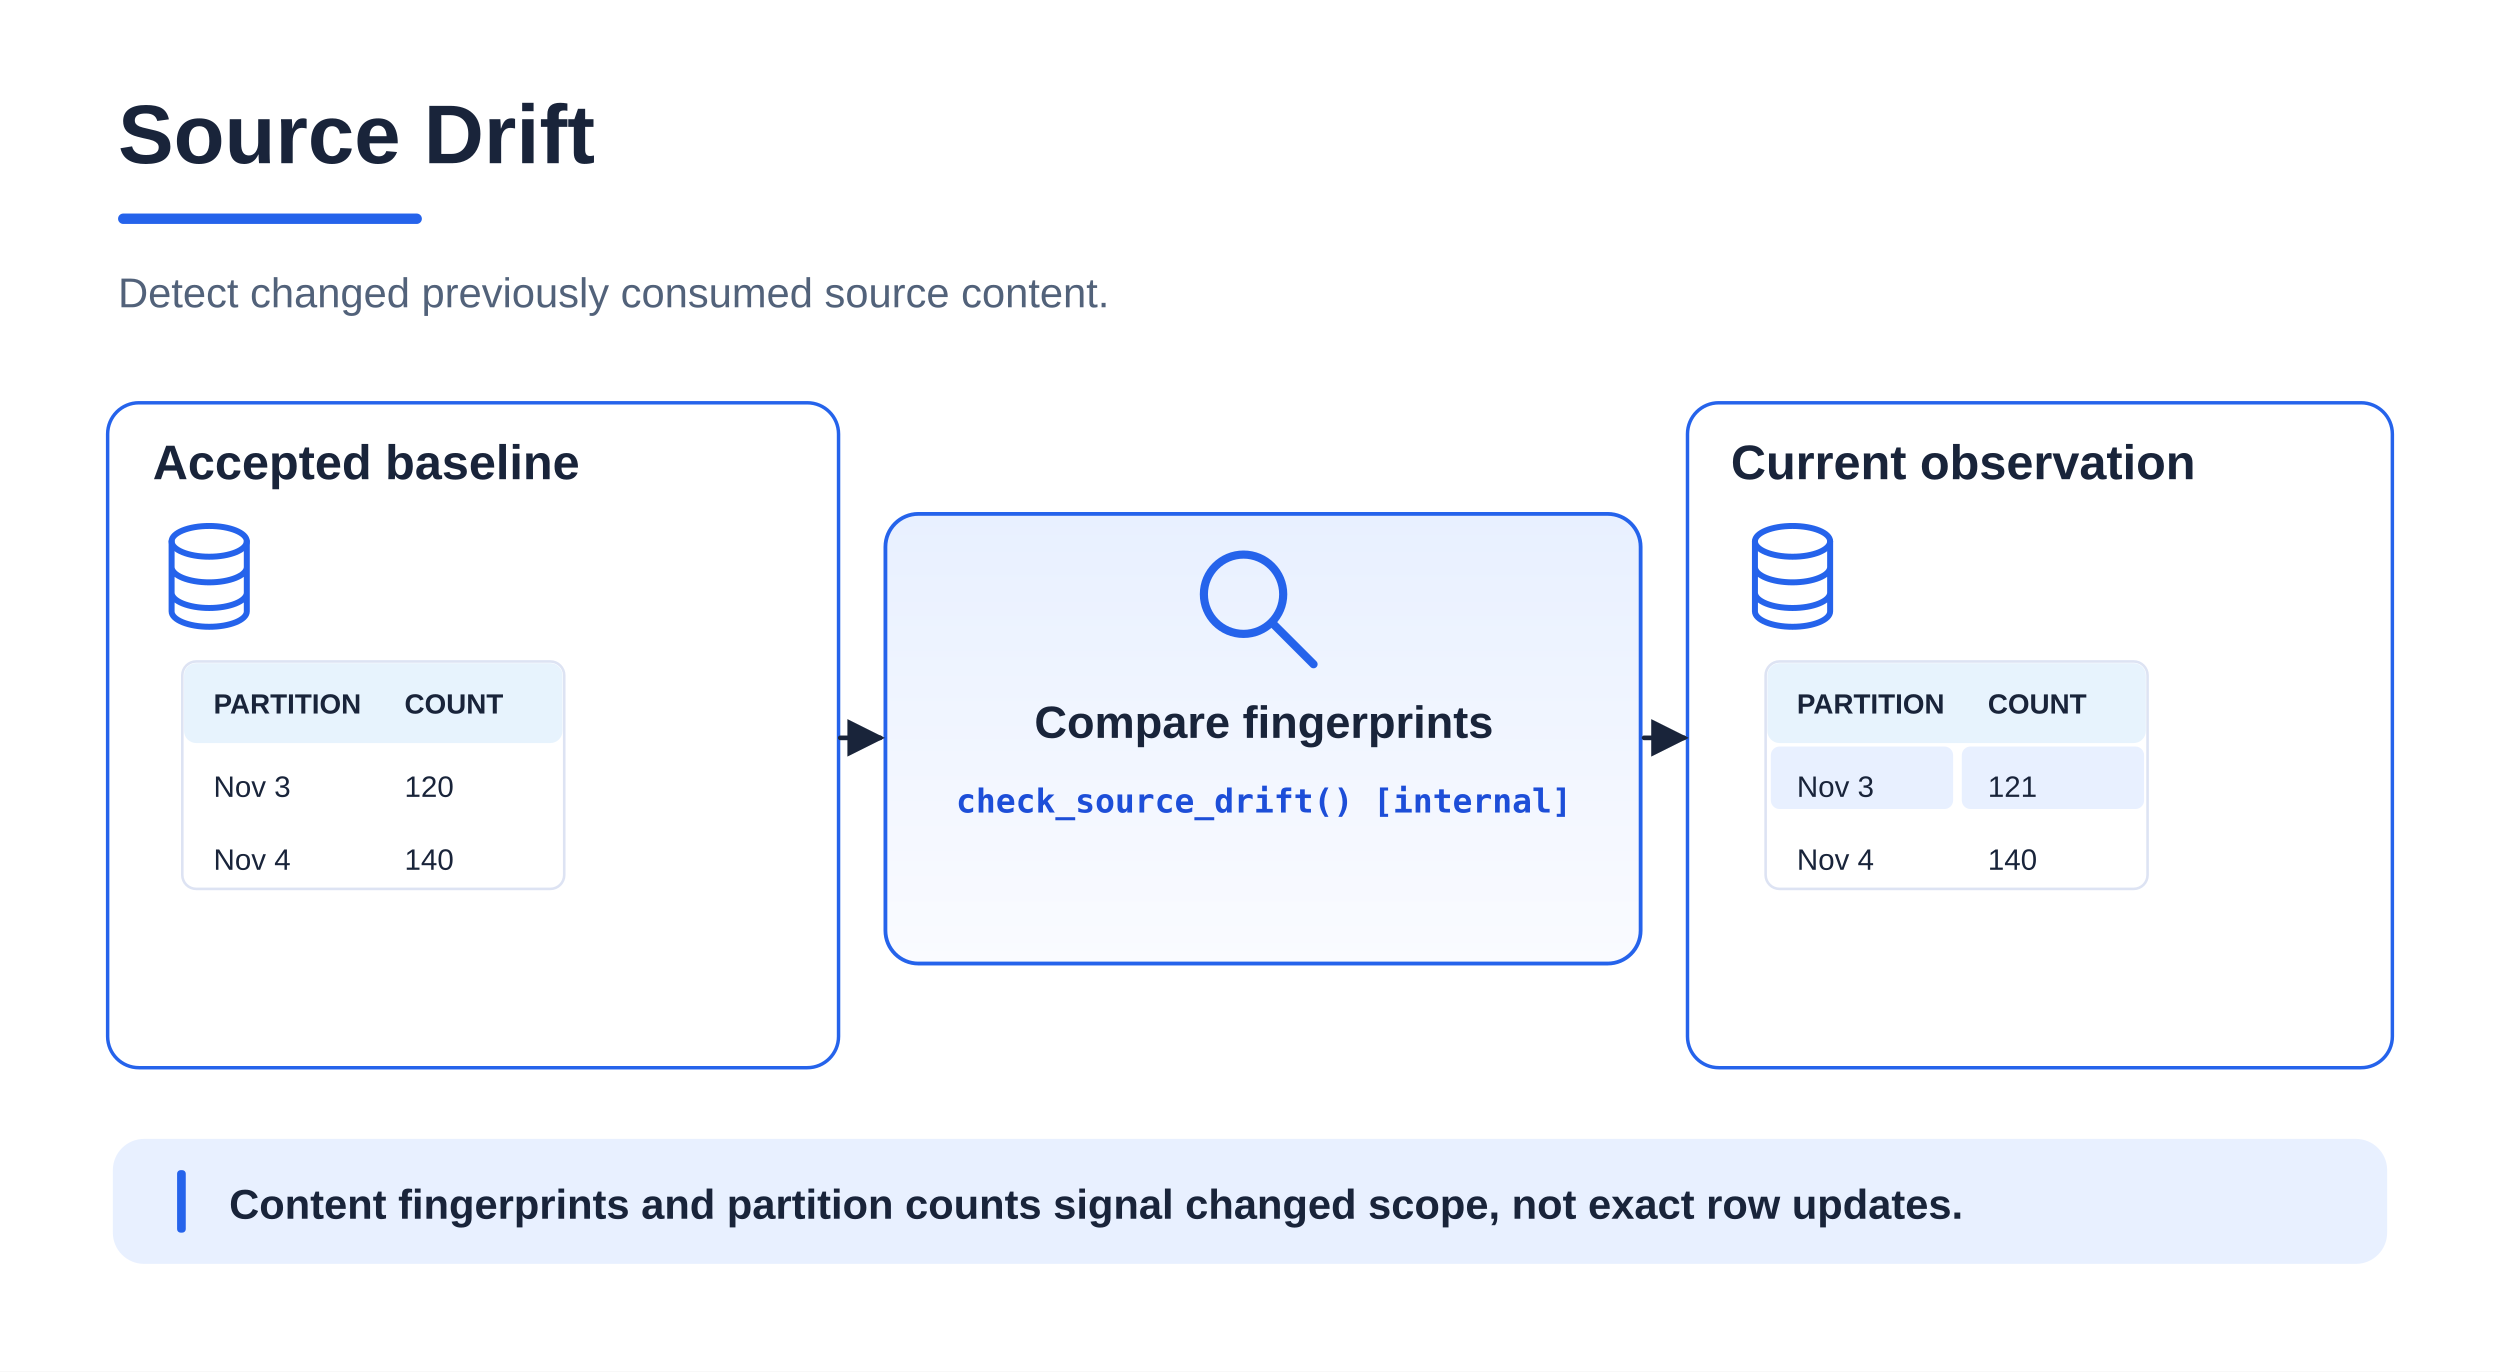
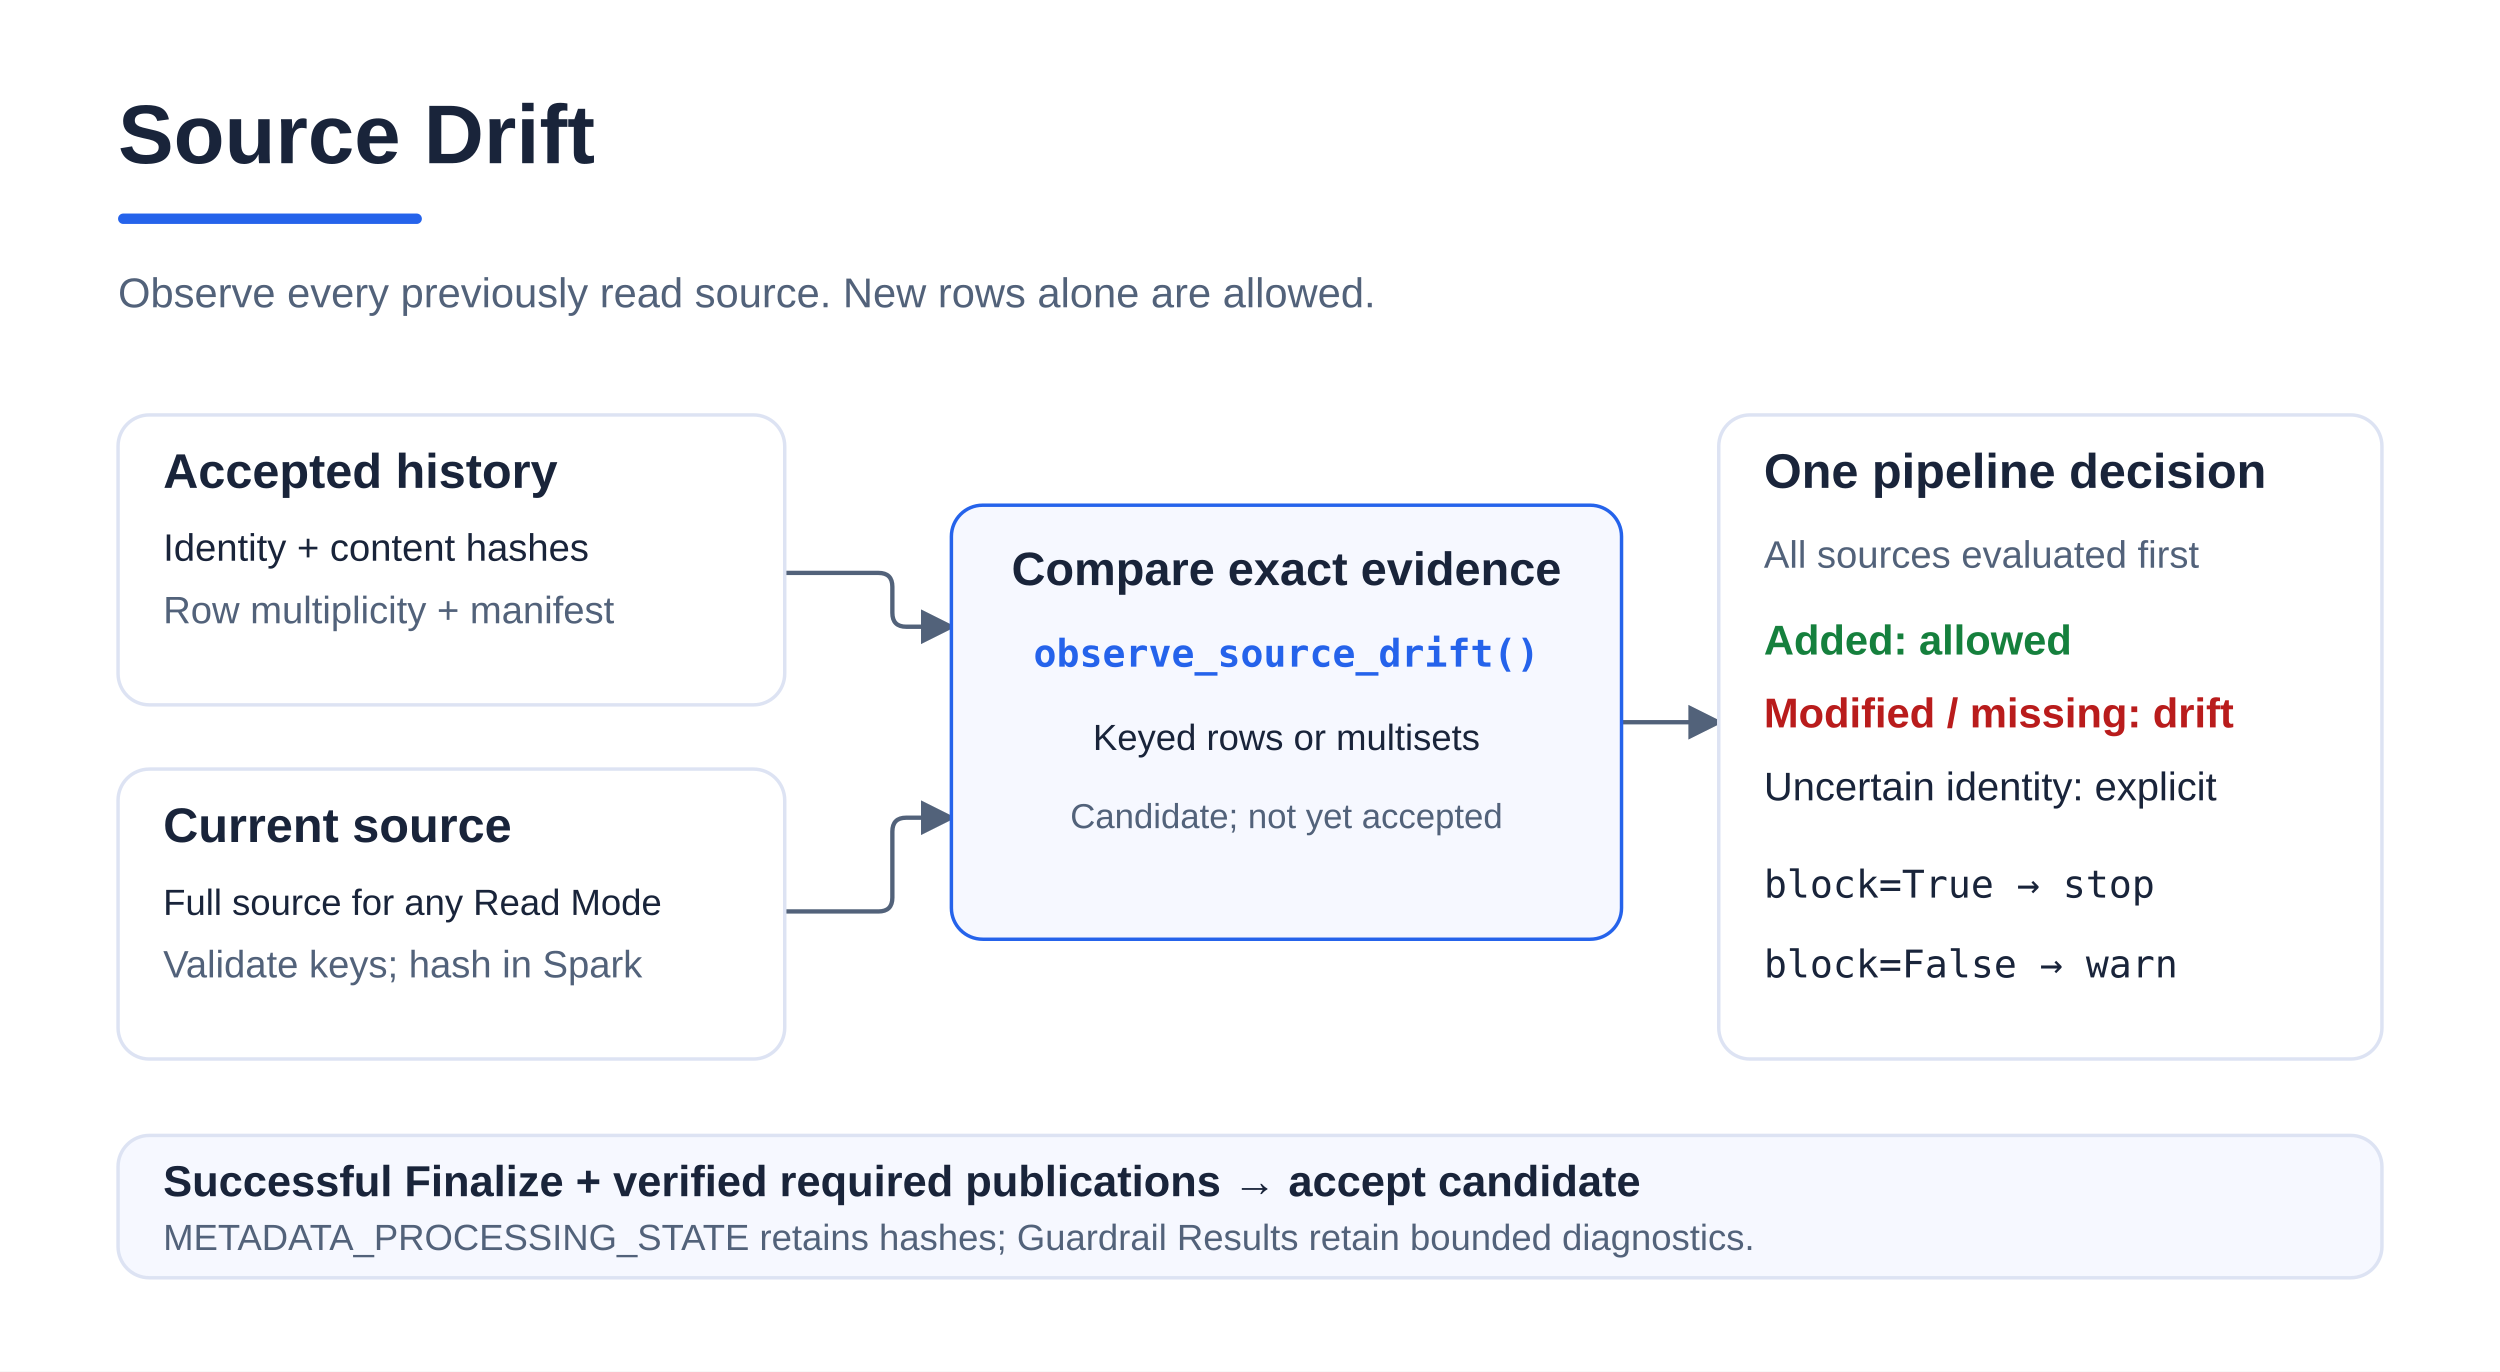
- <svg xmlns="http://www.w3.org/2000/svg" width="1440" height="790" viewBox="0 0 1440 790" role="img" aria-label="Source Drift">
+ <svg xmlns="http://www.w3.org/2000/svg" width="1440" height="790" viewBox="0 0 1440 790" role="img" aria-labelledby="title desc">
  <defs>
-     <linearGradient id="accent">
-       <stop offset="0%" stop-color="#2563EB" />
-       <stop offset="55%" stop-color="#2563EB" />
-       <stop offset="100%" stop-color="#2563EB" />
-     </linearGradient>
-     <linearGradient id="bl" x2="0" y2="1">
-       <stop offset="0%" stop-color="#E8F0FF" />
-       <stop offset="100%" stop-color="#FAFBFF" />
-     </linearGradient>
-     <linearGradient id="gr" x2="0" y2="1">
-       <stop offset="0%" stop-color="#E8F0FF" />
-       <stop offset="100%" stop-color="#FAFBFF" />
-     </linearGradient>
-     <linearGradient id="aq" x2="0" y2="1">
-       <stop offset="0%" stop-color="#E8F0FF" />
-       <stop offset="100%" stop-color="#FAFBFF" />
-     </linearGradient>
-     <marker id="ar" markerWidth="8" markerHeight="8" refX="7" refY="4" orient="auto">
-       <path d="M0 0L8 4L0 8Z" fill="#19243A" />
+     <marker id="arrow" markerWidth="8" markerHeight="8" refX="7" refY="4" orient="auto">
+       <path d="M0 0 L8 4 L0 8 Z" fill="#52627A" />
    </marker>
  </defs>
-   <rect width="1440" height="790" fill="#fff" />
-   <text x="68" y="94" fill="#19243A" font-family="Segoe UI,Arial,sans-serif" font-size="48" font-weight="700" text-anchor="start">Source Drift</text>
-   <rect x="68" y="123" width="175" height="6" rx="3" fill="url(#accent)" />
-   <text x="68" y="177" fill="#52627A" font-family="Segoe UI,Arial,sans-serif" font-size="24" font-weight="400" text-anchor="start">Detect changed previously consumed source content.</text>
-   <rect x="62" y="232" width="421" height="383" rx="18" fill="#fff" stroke="#2563EB" stroke-width="2" />
-   <text x="88" y="276" fill="#19243A" font-family="Segoe UI,Arial,sans-serif" font-size="28" font-weight="700" text-anchor="start">Accepted baseline</text>
-   <g transform="translate(89 300) scale(0.984375)" fill="none" stroke="#2563EB" stroke-width="3.5" stroke-linejoin="round" stroke-linecap="round">
-     <ellipse cx="32" cy="12" rx="22" ry="9" />
-     <path d="M10 12v15c0 5 10 9 22 9s22-4 22-9V12M10 27v15c0 5 10 9 22 9s22-4 22-9V27M10 42v11c0 5 10 9 22 9s22-4 22-9V42" />
-   </g>
-   <rect x="105" y="381" width="220" height="131" rx="8" fill="#fff" stroke="#DDE3F3" stroke-width="1.5" />
-   <rect x="106" y="382" width="218" height="46" rx="7" fill="#E7F3FD" />
-   <text x="123" y="411" fill="#19243A" font-family="Segoe UI,Arial,sans-serif" font-size="16" font-weight="700" text-anchor="start">PARTITION</text>
-   <text x="233" y="411" fill="#19243A" font-family="Segoe UI,Arial,sans-serif" font-size="16" font-weight="700" text-anchor="start">COUNT</text>
-   <text x="123" y="459" fill="#19243A" font-family="Segoe UI,Arial,sans-serif" font-size="17" font-weight="500" text-anchor="start">Nov 3</text>
-   <text x="233" y="459" fill="#19243A" font-family="Segoe UI,Arial,sans-serif" font-size="17" font-weight="500" text-anchor="start">120</text>
-   <text x="123" y="501" fill="#19243A" font-family="Segoe UI,Arial,sans-serif" font-size="17" font-weight="500" text-anchor="start">Nov 4</text>
-   <text x="233" y="501" fill="#19243A" font-family="Segoe UI,Arial,sans-serif" font-size="17" font-weight="500" text-anchor="start">140</text>
-   <rect x="510" y="296" width="435" height="259" rx="19" fill="url(#aq)" stroke="#2563EB" stroke-width="2.2" />
-   <g transform="translate(680 306) scale(1.34375)" fill="none" stroke="#2563EB" stroke-width="3.5" stroke-linejoin="round" stroke-linecap="round">
-     <circle cx="27" cy="27" r="17" />
-     <path d="m40 40 17 17" />
-   </g>
-   <text x="728" y="425" fill="#19243A" font-family="Segoe UI,Arial,sans-serif" font-size="26" font-weight="700" text-anchor="middle">Compare fingerprints</text>
-   <text x="728" y="468" fill="#1D4ED8" font-family="Cascadia Code,Consolas,monospace" font-size="19" font-weight="600" text-anchor="middle">check_source_drift() [internal]</text>
-   <rect x="972" y="232" width="406" height="383" rx="18" fill="#fff" stroke="#2563EB" stroke-width="2" />
-   <text x="997" y="276" fill="#19243A" font-family="Segoe UI,Arial,sans-serif" font-size="28" font-weight="700" text-anchor="start">Current observation</text>
-   <g transform="translate(1001 300) scale(0.984375)" fill="none" stroke="#2563EB" stroke-width="3.5" stroke-linejoin="round" stroke-linecap="round">
-     <ellipse cx="32" cy="12" rx="22" ry="9" />
-     <path d="M10 12v15c0 5 10 9 22 9s22-4 22-9V12M10 27v15c0 5 10 9 22 9s22-4 22-9V27M10 42v11c0 5 10 9 22 9s22-4 22-9V42" />
-   </g>
-   <rect x="1017" y="381" width="220" height="131" rx="8" fill="#fff" stroke="#DDE3F3" stroke-width="1.5" />
-   <rect x="1018" y="382" width="218" height="46" rx="7" fill="#E7F3FD" />
-   <text x="1035" y="411" fill="#19243A" font-family="Segoe UI,Arial,sans-serif" font-size="16" font-weight="700" text-anchor="start">PARTITION</text>
-   <text x="1145" y="411" fill="#19243A" font-family="Segoe UI,Arial,sans-serif" font-size="16" font-weight="700" text-anchor="start">COUNT</text>
-   <rect x="1020" y="430" width="105" height="36" rx="5" fill="#E8F0FF" />
-   <text x="1035" y="459" fill="#19243A" font-family="Segoe UI,Arial,sans-serif" font-size="17" font-weight="500" text-anchor="start">Nov 3</text>
-   <rect x="1130" y="430" width="105" height="36" rx="5" fill="#E8F0FF" />
-   <text x="1145" y="459" fill="#19243A" font-family="Segoe UI,Arial,sans-serif" font-size="17" font-weight="500" text-anchor="start">121</text>
-   <text x="1035" y="501" fill="#19243A" font-family="Segoe UI,Arial,sans-serif" font-size="17" font-weight="500" text-anchor="start">Nov 4</text>
-   <text x="1145" y="501" fill="#19243A" font-family="Segoe UI,Arial,sans-serif" font-size="17" font-weight="500" text-anchor="start">140</text>
-   <path d="M484 425 H507" fill="none" stroke="#19243A" stroke-width="2.7" stroke-linecap="round" marker-end="url(#ar)" />
-   <path d="M947 425 H970" fill="none" stroke="#19243A" stroke-width="2.7" stroke-linecap="round" marker-end="url(#ar)" />
-   <rect x="65" y="656" width="1310" height="72" rx="18" fill="#E8F0FF" stroke="none" stroke-width="0" />
-   <rect x="102" y="674" width="5" height="36" rx="2" fill="#2563EB" />
-   <text x="132" y="702" fill="#19243A" font-family="Segoe UI,Arial,sans-serif" font-size="24" font-weight="600" text-anchor="start">Content fingerprints and partition counts signal changed scope, not exact row updates.</text>
+   <rect width="1440" height="790" fill="#FFFFFF" />
+   <text x="68" y="94" font-family="Segoe UI,Arial,sans-serif" font-size="48" fill="#19243A" font-weight="700" text-anchor="start">Source Drift</text>
+   <rect x="68" y="123" width="175" height="6" rx="3" fill="#2563EB" />
+   <text x="68" y="177" font-family="Segoe UI,Arial,sans-serif" font-size="24" fill="#52627A" font-weight="400" text-anchor="start">Observe every previously read source. New rows alone are allowed.</text>
+   <path d="M452 330 H506 Q514 330 514 338 V353 Q514 361 522 361 H548" fill="none" stroke="#52627A" stroke-width="2.5" marker-end="url(#arrow)" />
+   <path d="M452 525 H506 Q514 525 514 517 V479 Q514 471 522 471 H548" fill="none" stroke="#52627A" stroke-width="2.5" marker-end="url(#arrow)" />
+   <path d="M934 416 H990" fill="none" stroke="#52627A" stroke-width="2.5" marker-end="url(#arrow)" />
+   <rect x="68" y="239" width="384" height="167" rx="18" fill="#FFFFFF" stroke="#DDE3F3" stroke-width="2" />
+   <text x="94" y="281" font-family="Segoe UI,Arial,sans-serif" font-size="28" fill="#19243A" font-weight="700" text-anchor="start">Accepted history</text>
+   <text x="94" y="323" font-family="Segoe UI,Arial,sans-serif" font-size="22" fill="#19243A" font-weight="400" text-anchor="start">Identity + content hashes</text>
+   <text x="94" y="359" font-family="Segoe UI,Arial,sans-serif" font-size="22" fill="#52627A" font-weight="400" text-anchor="start">Row multiplicity + manifest</text>
+   <rect x="68" y="443" width="384" height="167" rx="18" fill="#FFFFFF" stroke="#DDE3F3" stroke-width="2" />
+   <text x="94" y="485" font-family="Segoe UI,Arial,sans-serif" font-size="28" fill="#19243A" font-weight="700" text-anchor="start">Current source</text>
+   <text x="94" y="527" font-family="Segoe UI,Arial,sans-serif" font-size="21" fill="#19243A" font-weight="400" text-anchor="start">Full source for any Read Mode</text>
+   <text x="94" y="563" font-family="Segoe UI,Arial,sans-serif" font-size="22" fill="#52627A" font-weight="400" text-anchor="start">Validate keys; hash in Spark</text>
+   <rect x="548" y="291" width="386" height="250" rx="18" fill="#F6F8FF" stroke="#2563EB" stroke-width="2" />
+   <text x="741" y="337" font-family="Segoe UI,Arial,sans-serif" font-size="27" fill="#19243A" font-weight="700" text-anchor="middle">Compare exact evidence</text>
+   <text x="741" y="384" font-family="Cascadia Code,Consolas,monospace" font-size="22" fill="#2563EB" font-weight="600" text-anchor="middle">observe_source_drift()</text>
+   <text x="741" y="432" font-family="Segoe UI,Arial,sans-serif" font-size="21" fill="#19243A" font-weight="400" text-anchor="middle">Keyed rows or multisets</text>
+   <text x="741" y="477" font-family="Segoe UI,Arial,sans-serif" font-size="20" fill="#52627A" font-weight="400" text-anchor="middle">Candidate; not yet accepted</text>
+   <rect x="990" y="239" width="382" height="371" rx="18" fill="#FFFFFF" stroke="#DDE3F3" stroke-width="2" />
+   <text x="1016" y="281" font-family="Segoe UI,Arial,sans-serif" font-size="28" fill="#19243A" font-weight="700" text-anchor="start">One pipeline decision</text>
+   <text x="1016" y="327" font-family="Segoe UI,Arial,sans-serif" font-size="22" fill="#52627A" font-weight="400" text-anchor="start">All sources evaluated first</text>
+   <text x="1016" y="377" font-family="Segoe UI,Arial,sans-serif" font-size="24" fill="#15803D" font-weight="600" text-anchor="start">Added: allowed</text>
+   <text x="1016" y="419" font-family="Segoe UI,Arial,sans-serif" font-size="24" fill="#B91C1C" font-weight="600" text-anchor="start">Modified / missing: drift</text>
+   <text x="1016" y="461" font-family="Segoe UI,Arial,sans-serif" font-size="23" fill="#19243A" font-weight="400" text-anchor="start">Uncertain identity: explicit</text>
+   <text x="1016" y="517" font-family="Cascadia Code,Consolas,monospace" font-size="22" fill="#19243A" font-weight="400" text-anchor="start">block=True  →  stop</text>
+   <text x="1016" y="563" font-family="Cascadia Code,Consolas,monospace" font-size="22" fill="#19243A" font-weight="400" text-anchor="start">block=False →  warn</text>
+   <rect x="68" y="654" width="1304" height="82" rx="18" fill="#F6F8FF" stroke="#DDE3F3" stroke-width="2" />
+   <text x="94" y="689" font-family="Segoe UI,Arial,sans-serif" font-size="25" fill="#19243A" font-weight="600" text-anchor="start">Successful Finalize + verified required publications → accept candidate</text>
+   <text x="94" y="720" font-family="Segoe UI,Arial,sans-serif" font-size="21" fill="#52627A" font-weight="400" text-anchor="start">METADATA_PROCESSING_STATE retains hashes; Guardrail Results retain bounded diagnostics.</text>
</svg>
